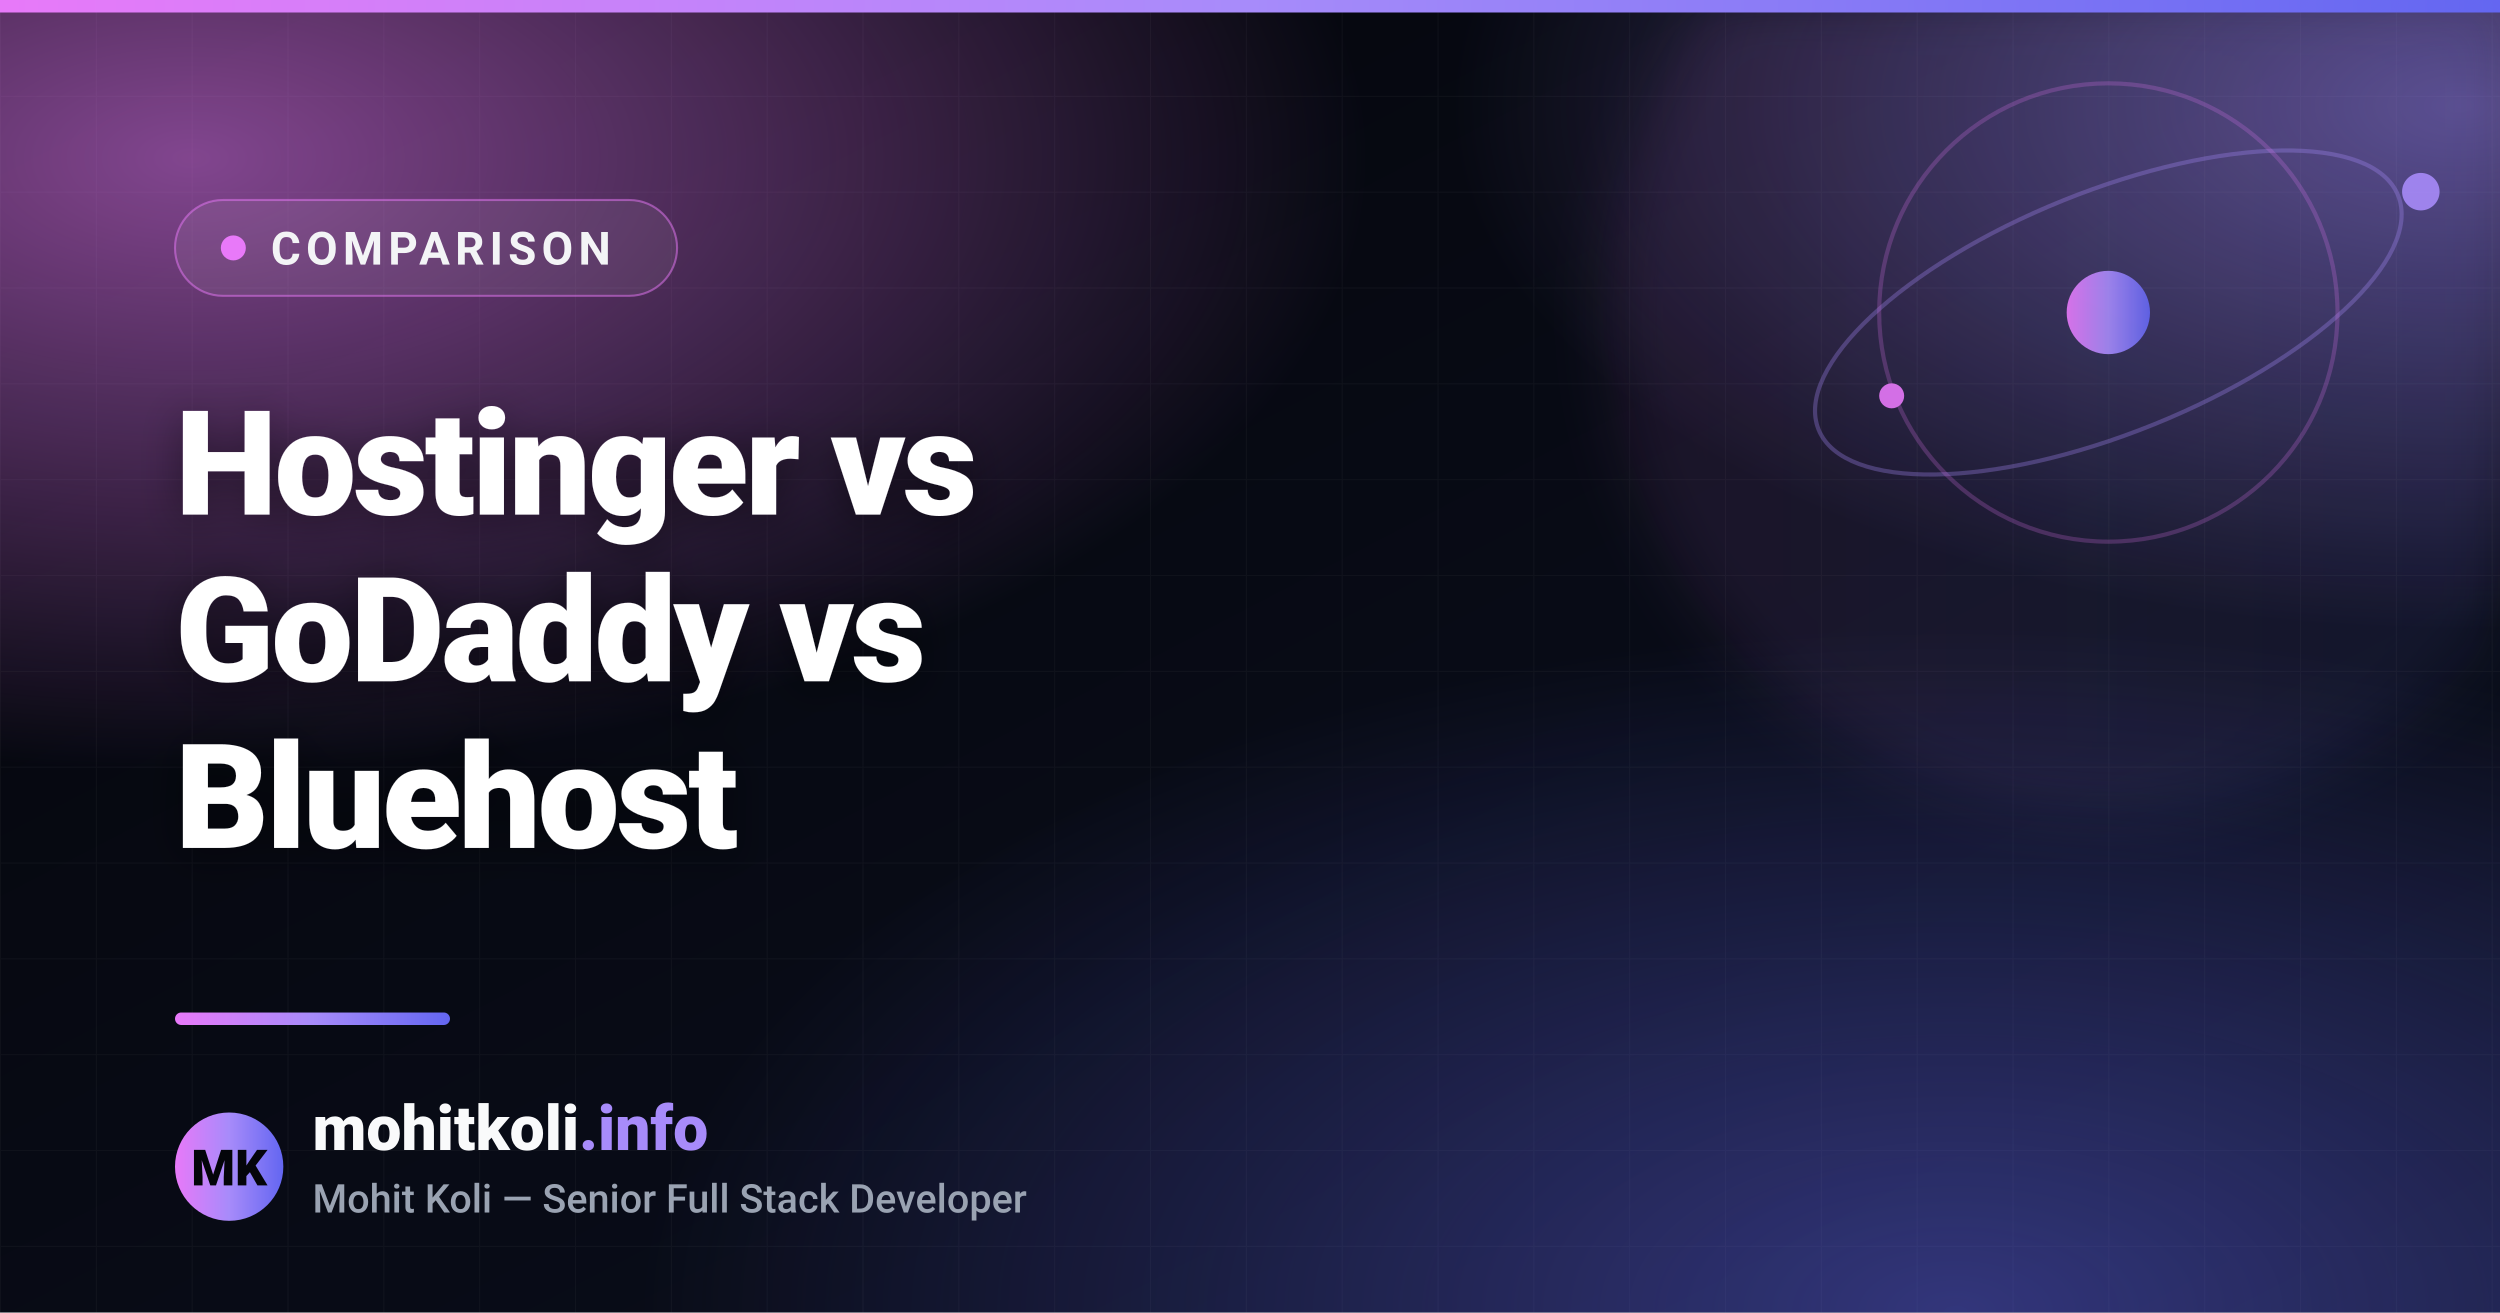
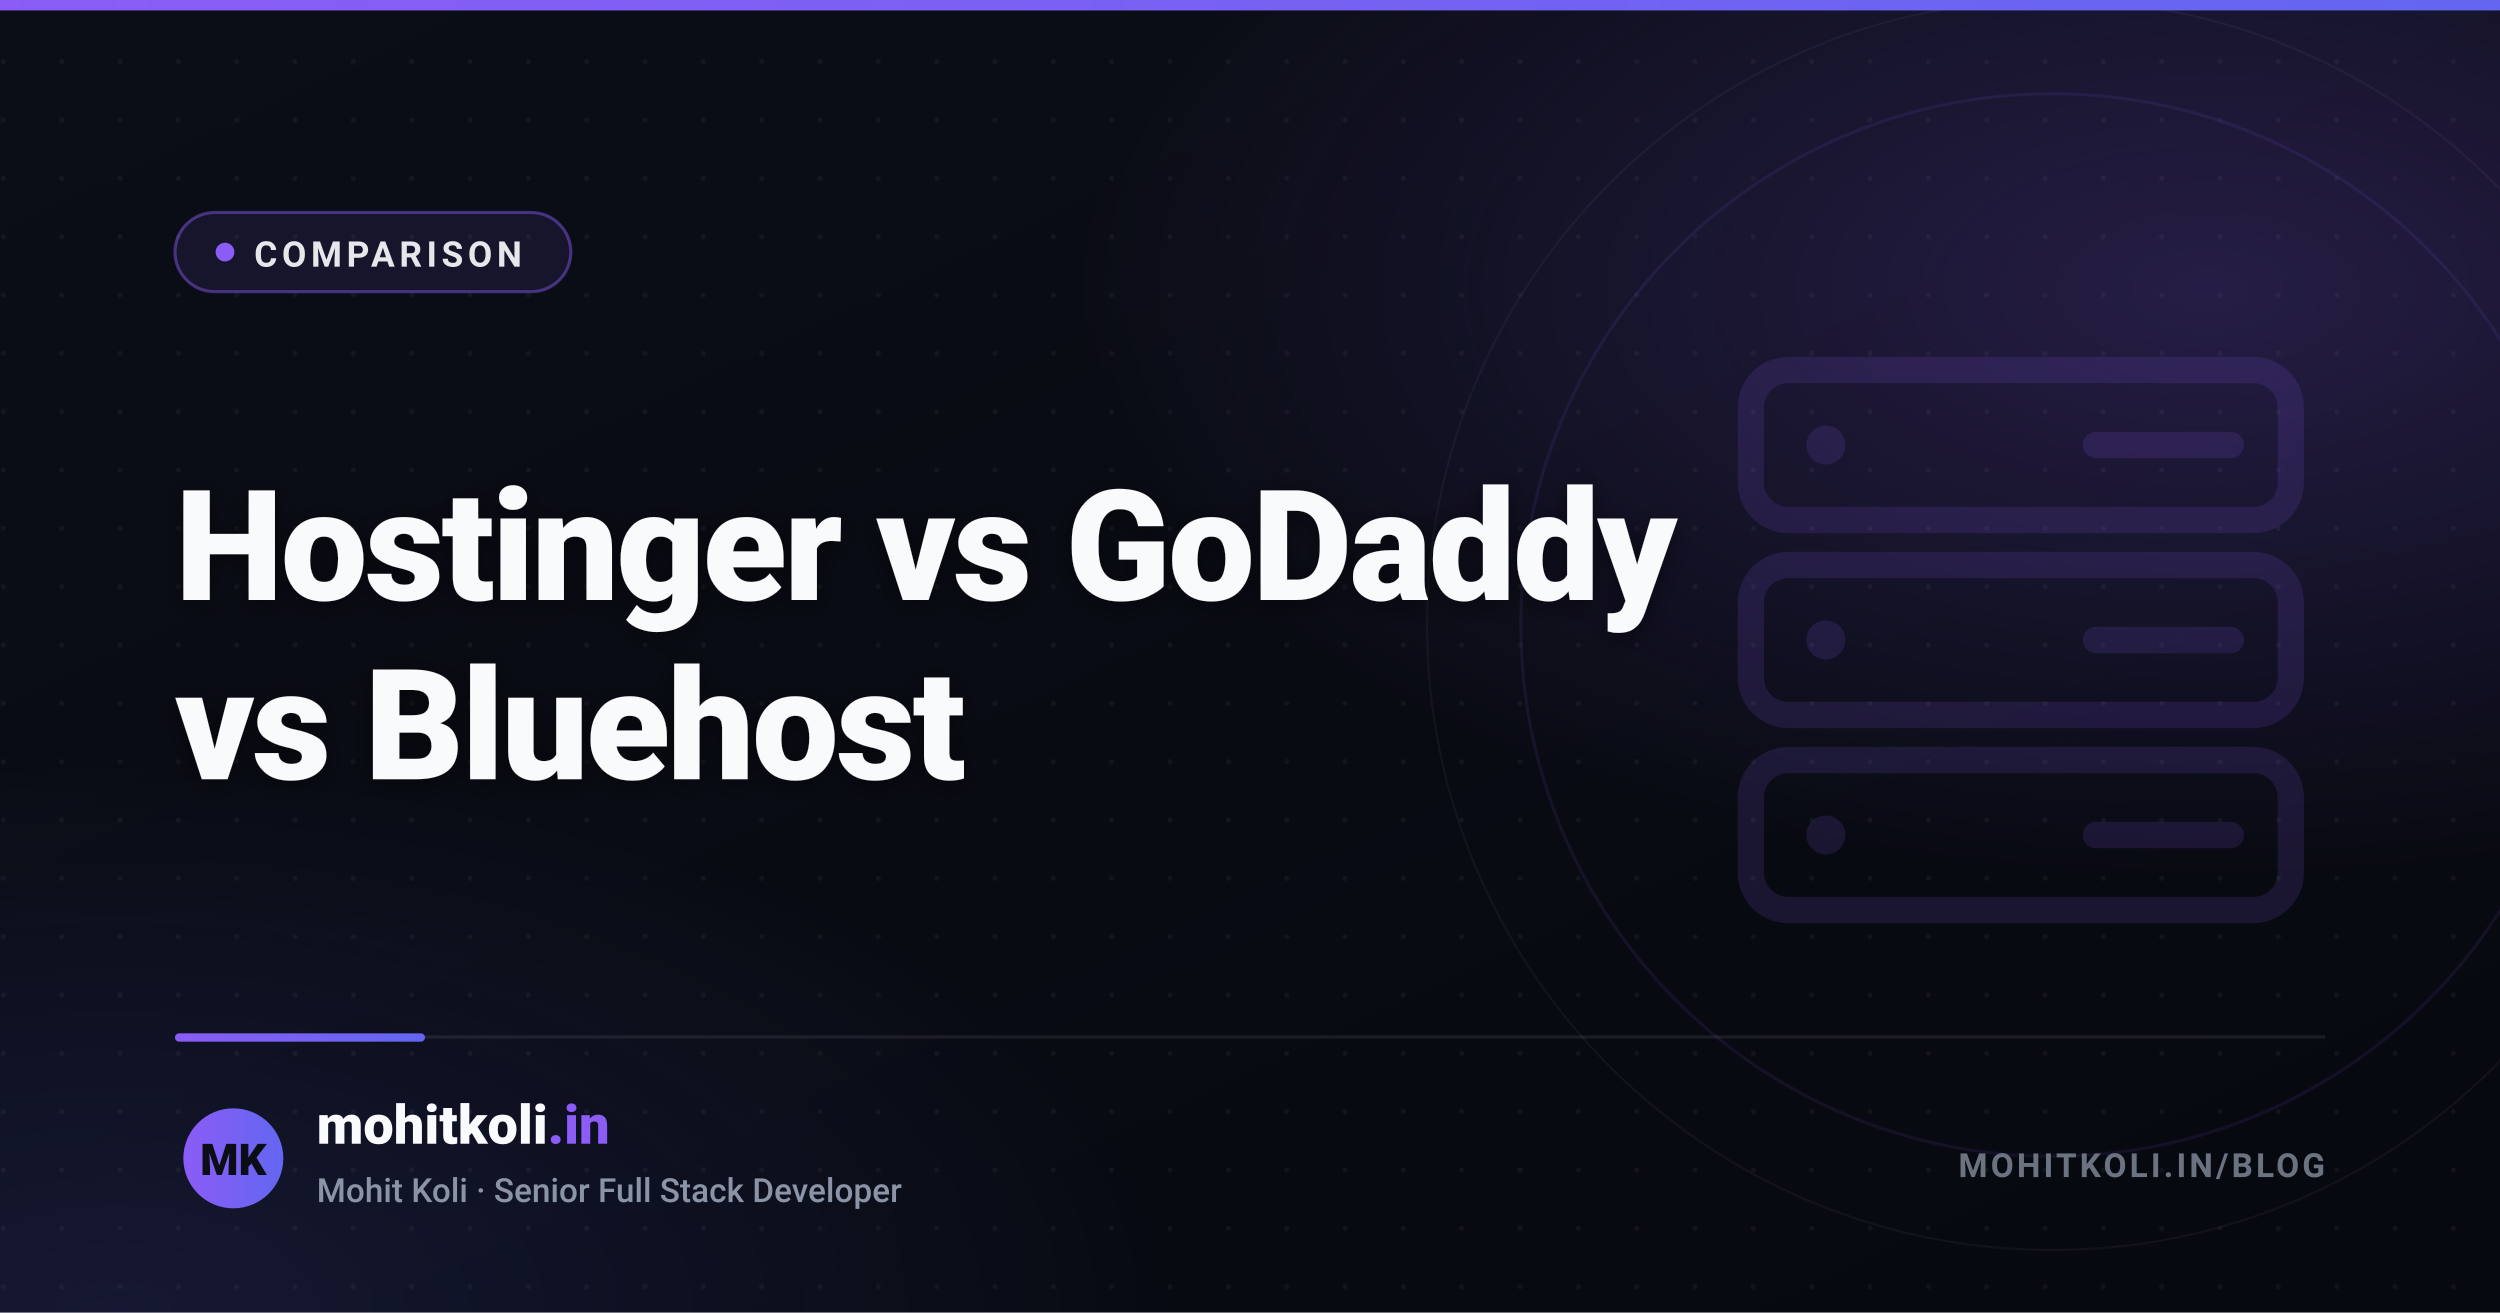
<svg xmlns="http://www.w3.org/2000/svg" width="1200" height="630" viewBox="0 0 1200 630" role="img" aria-label="Hostinger vs GoDaddy vs Bluehost">
  <defs>
-     <linearGradient id="bg" x1="0" y1="0" x2="1" y2="1">
-       <stop offset="0" stop-color="#04050a" />
-       <stop offset="0.55" stop-color="#080b16" />
-       <stop offset="1" stop-color="#0b0f1c" />
+     <linearGradient id="bg" x1="0" y1="0" x2="0.9" y2="1">
+       <stop offset="0" stop-color="#0b0e17" />
+       <stop offset="1" stop-color="#070910" />
    </linearGradient>
-     <radialGradient id="g1" cx="0.08" cy="0.12" r="0.85">
-       <stop offset="0" stop-color="#e879f9" stop-opacity="0.55" />
-       <stop offset="0.55" stop-color="#e879f9" stop-opacity="0" />
+     <radialGradient id="glow" cx="0.88" cy="0.22" r="0.75">
+       <stop offset="0" stop-color="#8b5cf6" stop-opacity="0.22" />
+       <stop offset="0.6" stop-color="#8b5cf6" stop-opacity="0" />
    </radialGradient>
-     <radialGradient id="g2" cx="0.98" cy="0.08" r="0.8">
-       <stop offset="0" stop-color="#a78bfa" stop-opacity="0.5" />
-       <stop offset="0.5" stop-color="#a78bfa" stop-opacity="0" />
+     <radialGradient id="glow2" cx="0.05" cy="1" r="0.7">
+       <stop offset="0" stop-color="#6366f1" stop-opacity="0.14" />
+       <stop offset="0.6" stop-color="#6366f1" stop-opacity="0" />
    </radialGradient>
-     <radialGradient id="g3" cx="0.78" cy="1.0" r="0.95">
-       <stop offset="0" stop-color="#6366f1" stop-opacity="0.45" />
-       <stop offset="0.55" stop-color="#6366f1" stop-opacity="0" />
-     </radialGradient>
-     <linearGradient id="bar" x1="0" y1="0" x2="1" y2="0">
-       <stop offset="0" stop-color="#e879f9" />
-       <stop offset="0.5" stop-color="#a78bfa" />
+     <linearGradient id="accent" x1="0" y1="0" x2="1" y2="0">
+       <stop offset="0" stop-color="#8b5cf6" />
      <stop offset="1" stop-color="#6366f1" />
    </linearGradient>
-     <pattern id="grid" width="46" height="46" patternUnits="userSpaceOnUse">
-       <path d="M46 0H0V46" fill="none" stroke="#ffffff" stroke-opacity="0.035" stroke-width="1" />
+     <pattern id="dots" width="28" height="28" patternUnits="userSpaceOnUse">
+       <circle cx="1.6" cy="1.6" r="1.2" fill="#ffffff" fill-opacity="0.045" />
    </pattern>
-     <filter id="soft" x="-20%" y="-20%" width="140%" height="140%">
-       <feGaussianBlur stdDeviation="14" />
+     <filter id="tshadow" x="-10%" y="-10%" width="120%" height="130%">
+       <feDropShadow dx="0" dy="2" stdDeviation="6" flood-color="#000000" flood-opacity="0.5" />
    </filter>
-     <filter id="tshadow" x="-10%" y="-10%" width="120%" height="130%">
-       <feDropShadow dx="0" dy="3" stdDeviation="10" flood-color="#000000" flood-opacity="0.45" />
-     </filter>
+     <clipPath id="frame">
+       <rect width="1200" height="630" rx="0" />
+     </clipPath>
  </defs>
-   <rect width="1200" height="630" fill="url(#bg)" />
-   <rect width="1200" height="630" fill="url(#grid)" />
-   <rect width="1200" height="630" fill="url(#g1)" />
-   <rect width="1200" height="630" fill="url(#g2)" />
-   <rect width="1200" height="630" fill="url(#g3)" />
-   <g transform="translate(1012 150)" opacity="0.9">
-     <circle r="240" fill="url(#bar)" opacity="0.10" filter="url(#soft)" />
-     <ellipse rx="150" ry="58" fill="none" stroke="#a78bfa" stroke-opacity="0.35" stroke-width="2" transform="rotate(-22)" />
-     <ellipse rx="110" ry="110" fill="none" stroke="#e879f9" stroke-opacity="0.25" stroke-width="2" />
-     <circle cx="150" cy="-58" r="9" fill="#a78bfa" />
-     <circle cx="-104" cy="40" r="6" fill="#e879f9" />
-     <circle cx="0" cy="0" r="20" fill="url(#bar)" />
-   </g>
-   <rect x="0" y="0" width="1200" height="6" fill="url(#bar)" />
-   <g font-family="'Segoe UI', 'Helvetica Neue', Roboto, Arial, sans-serif">
-     <rect x="84" y="96" rx="23" ry="23" width="241" height="46" fill="#ffffff" fill-opacity="0.07" stroke="#e879f9" stroke-opacity="0.5" />
-     <circle cx="112" cy="119" r="6" fill="#e879f9" />
-     <text x="130" y="127" font-size="22" font-weight="700" letter-spacing="2.5" fill="#f3f4f6">COMPARISON</text>
-     <text font-size="70" font-weight="800" fill="#ffffff" letter-spacing="-1.5" filter="url(#tshadow)">
-       <tspan x="84" y="247">Hostinger vs</tspan>
-       <tspan x="84" y="327">GoDaddy vs</tspan>
-       <tspan x="84" y="407">Bluehost</tspan>
-     </text>
-     <rect x="84" y="486" width="132" height="6" rx="3" fill="url(#bar)" />
-     <circle cx="110" cy="560" r="26" fill="url(#bar)" />
-     <text x="110" y="569" font-size="24" font-weight="800" fill="#04050a" text-anchor="middle">MK</text>
-     <text x="150" y="552" font-size="30" font-weight="800" fill="#f9fafb">mohitkoli<tspan fill="#a78bfa">.info</tspan>
-     </text>
-     <text x="150" y="582" font-size="19" font-weight="500" fill="#9aa3b2">Mohit Koli — Senior Full Stack Developer</text>
+   <g clip-path="url(#frame)">
+     <rect width="1200" height="630" fill="url(#bg)" />
+     <rect width="1200" height="630" fill="url(#dots)" />
+     <rect width="1200" height="630" fill="url(#glow)" />
+     <rect width="1200" height="630" fill="url(#glow2)" />
+     <g transform="translate(790 120) scale(3.6)" stroke="#8b5cf6" opacity="0.14">
+       <rect x="14" y="16" width="72" height="20" rx="5" fill="none" stroke-width="3.5" />
+       <rect x="14" y="42" width="72" height="20" rx="5" fill="none" stroke-width="3.5" />
+       <rect x="14" y="68" width="72" height="20" rx="5" fill="none" stroke-width="3.5" />
+       <circle cx="24" cy="26" r="2.6" stroke="none" fill="#8b5cf6" />
+       <circle cx="24" cy="52" r="2.6" stroke="none" fill="#8b5cf6" />
+       <circle cx="24" cy="78" r="2.6" stroke="none" fill="#8b5cf6" />
+       <line x1="60" y1="26" x2="78" y2="26" stroke-width="3.5" stroke-linecap="round" />
+       <line x1="60" y1="52" x2="78" y2="52" stroke-width="3.5" stroke-linecap="round" />
+       <line x1="60" y1="78" x2="78" y2="78" stroke-width="3.5" stroke-linecap="round" />
+     </g>
+     <circle cx="985" cy="300" r="255" fill="none" stroke="#8b5cf6" stroke-opacity="0.10" stroke-width="1.5" />
+     <circle cx="985" cy="300" r="300" fill="none" stroke="#ffffff" stroke-opacity="0.04" stroke-width="1" />
+     <rect x="0" y="0" width="1200" height="5" fill="url(#accent)" />
+     <g font-family="'Segoe UI', 'Helvetica Neue', Roboto, Arial, sans-serif">
+       <rect x="84" y="102" rx="19" ry="19" width="190" height="38" fill="#8b5cf6" fill-opacity="0.10" stroke="#8b5cf6" stroke-opacity="0.45" stroke-width="1.5" />
+       <circle cx="108" cy="121" r="4.5" fill="#8b5cf6" />
+       <text x="122" y="128" font-size="17" font-weight="700" letter-spacing="2.2" fill="#e5e7eb">COMPARISON</text>
+       <text font-size="74" font-weight="800" fill="#f8fafc" letter-spacing="-1.2" filter="url(#tshadow)">
+         <tspan x="84" y="288">Hostinger vs GoDaddy</tspan>
+         <tspan x="84" y="374">vs Bluehost</tspan>
+       </text>
+       <rect x="84" y="497" width="1032" height="1.5" fill="#ffffff" fill-opacity="0.08" />
+       <rect x="84" y="496" width="120" height="4" rx="2" fill="url(#accent)" />
+       <circle cx="112" cy="556" r="24" fill="url(#accent)" />
+       <text x="112" y="564" font-size="21" font-weight="800" fill="#0b0e17" text-anchor="middle">MK</text>
+       <text x="152" y="549" font-size="26" font-weight="800" fill="#f9fafb">mohitkoli<tspan fill="#8b5cf6">.in</tspan>
+       </text>
+       <text x="152" y="577" font-size="16" font-weight="500" fill="#8b93a7">Mohit Koli · Senior Full Stack Developer</text>
+       <text x="1116" y="565" font-size="16" font-weight="600" letter-spacing="1.5" fill="#6b7280" text-anchor="end">MOHITKOLI.IN/BLOG</text>
+     </g>
  </g>
</svg>
